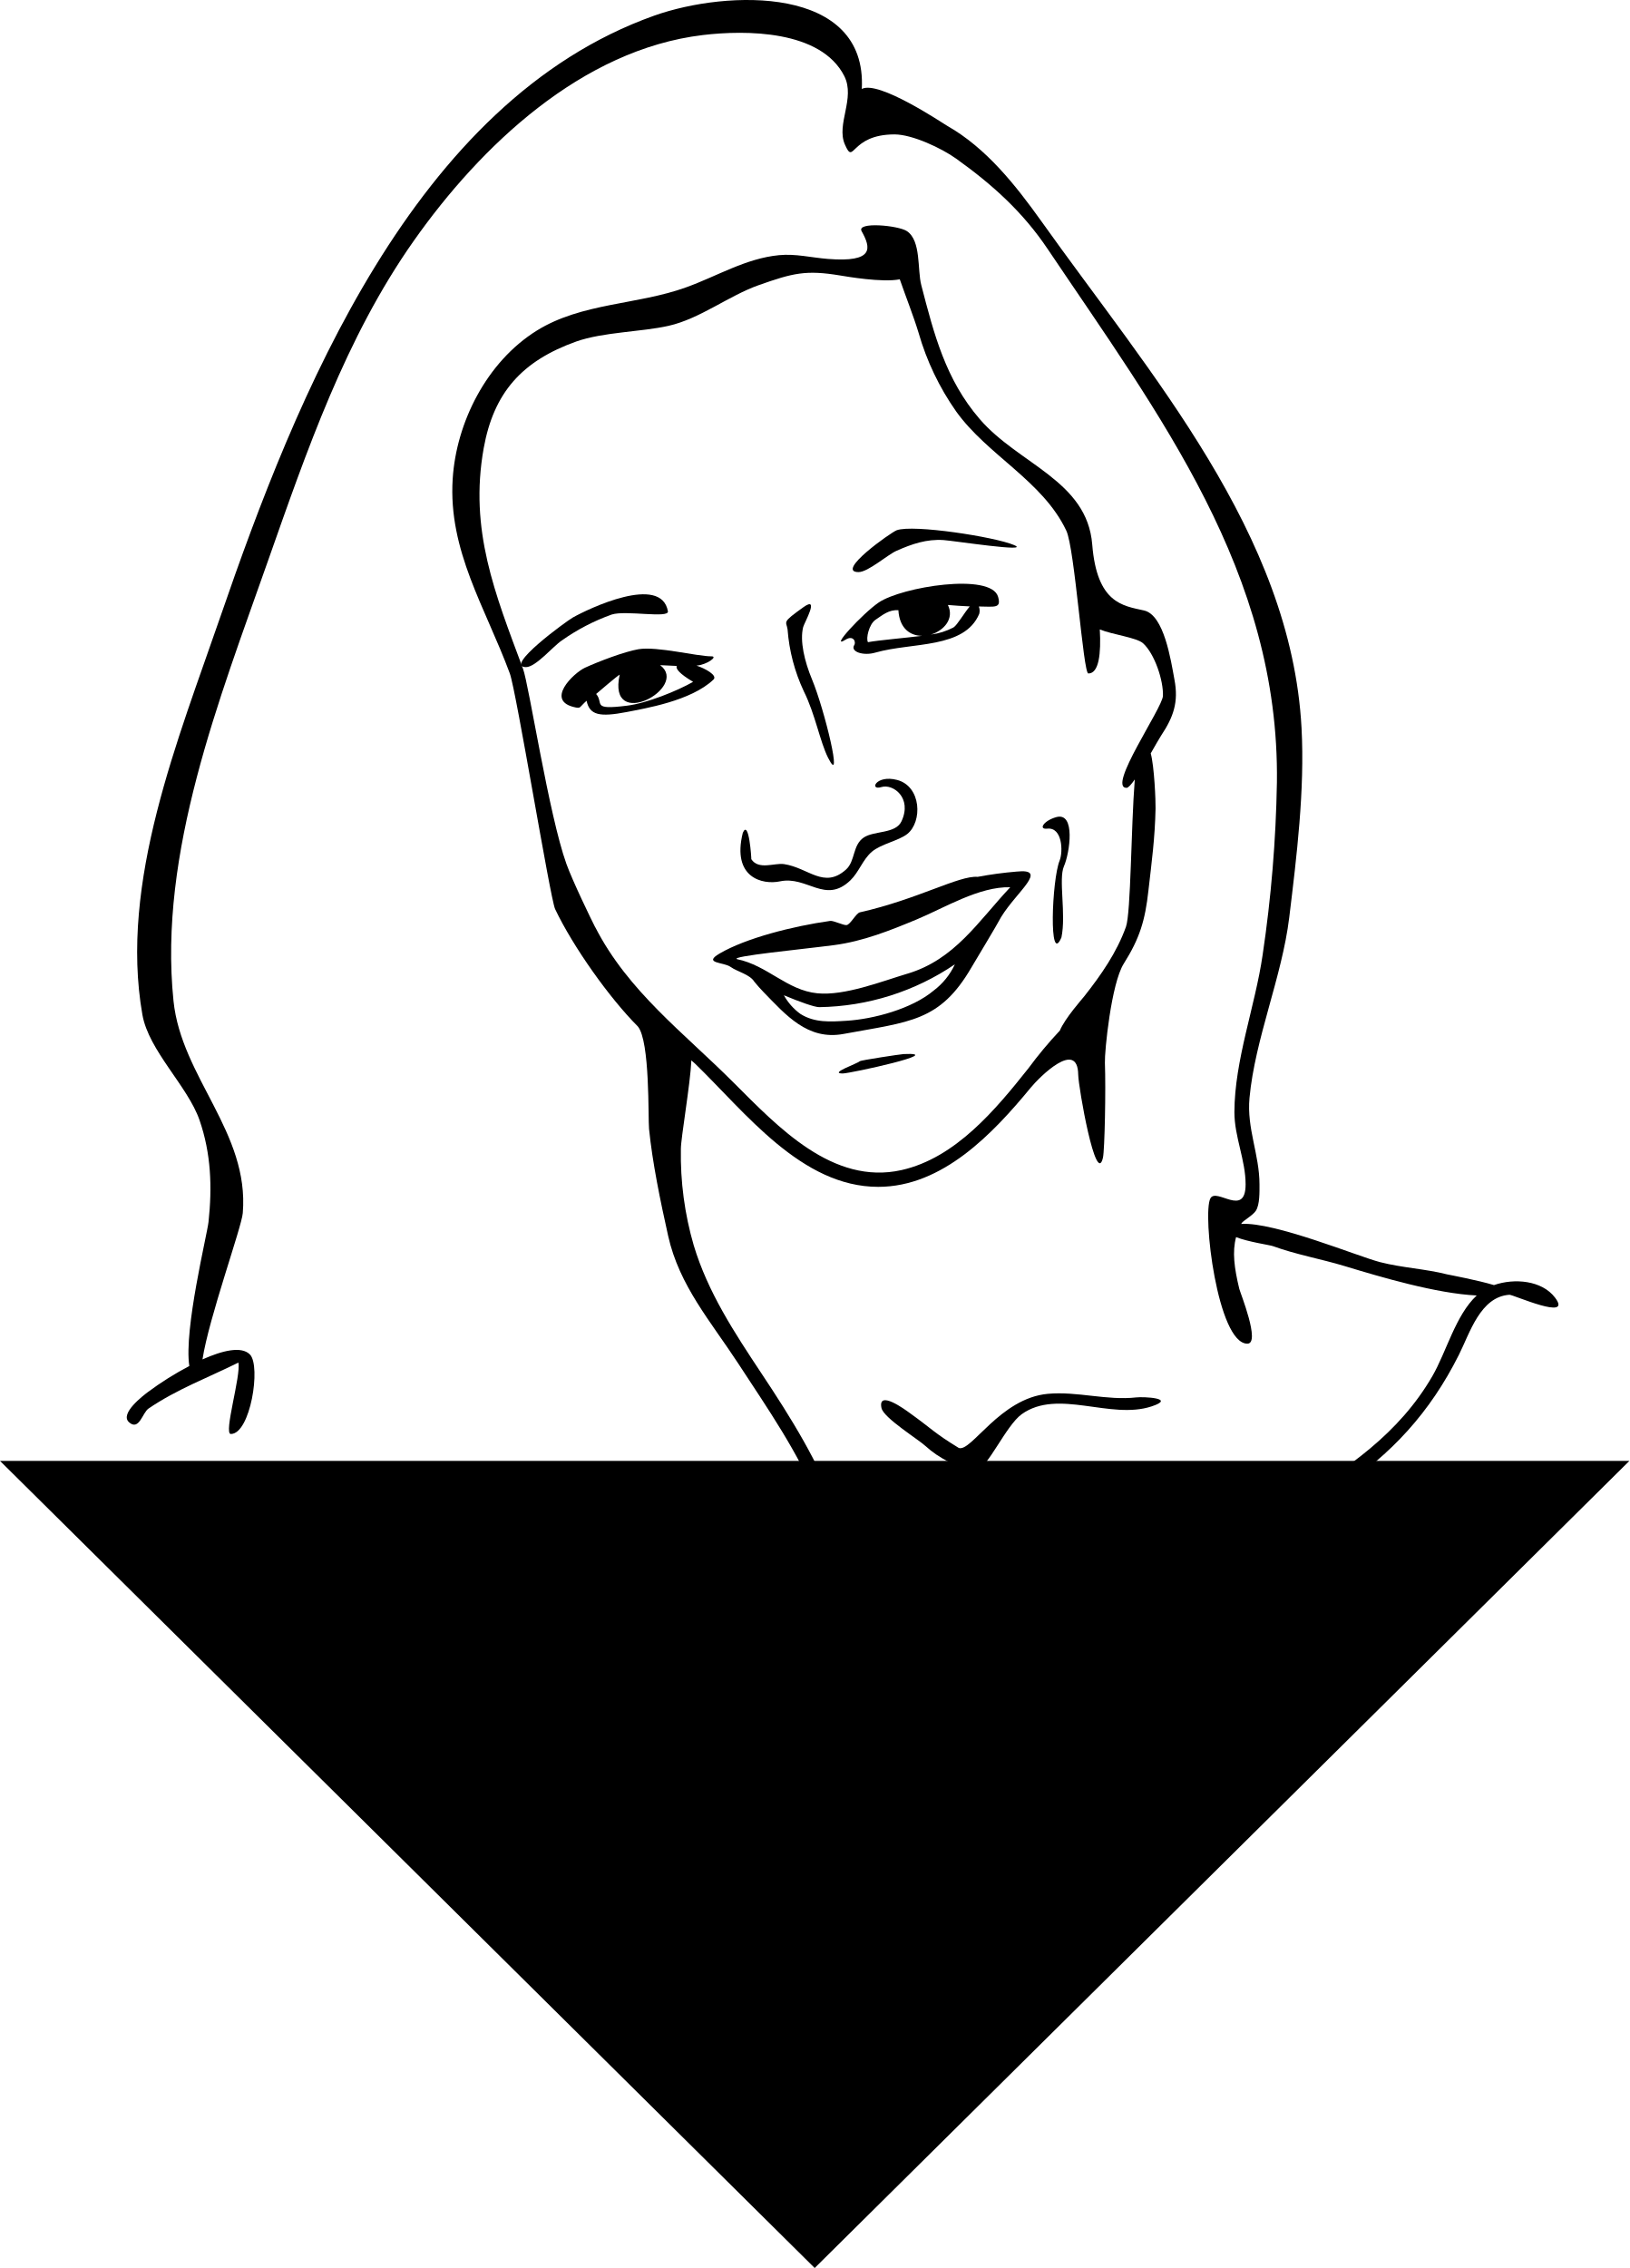
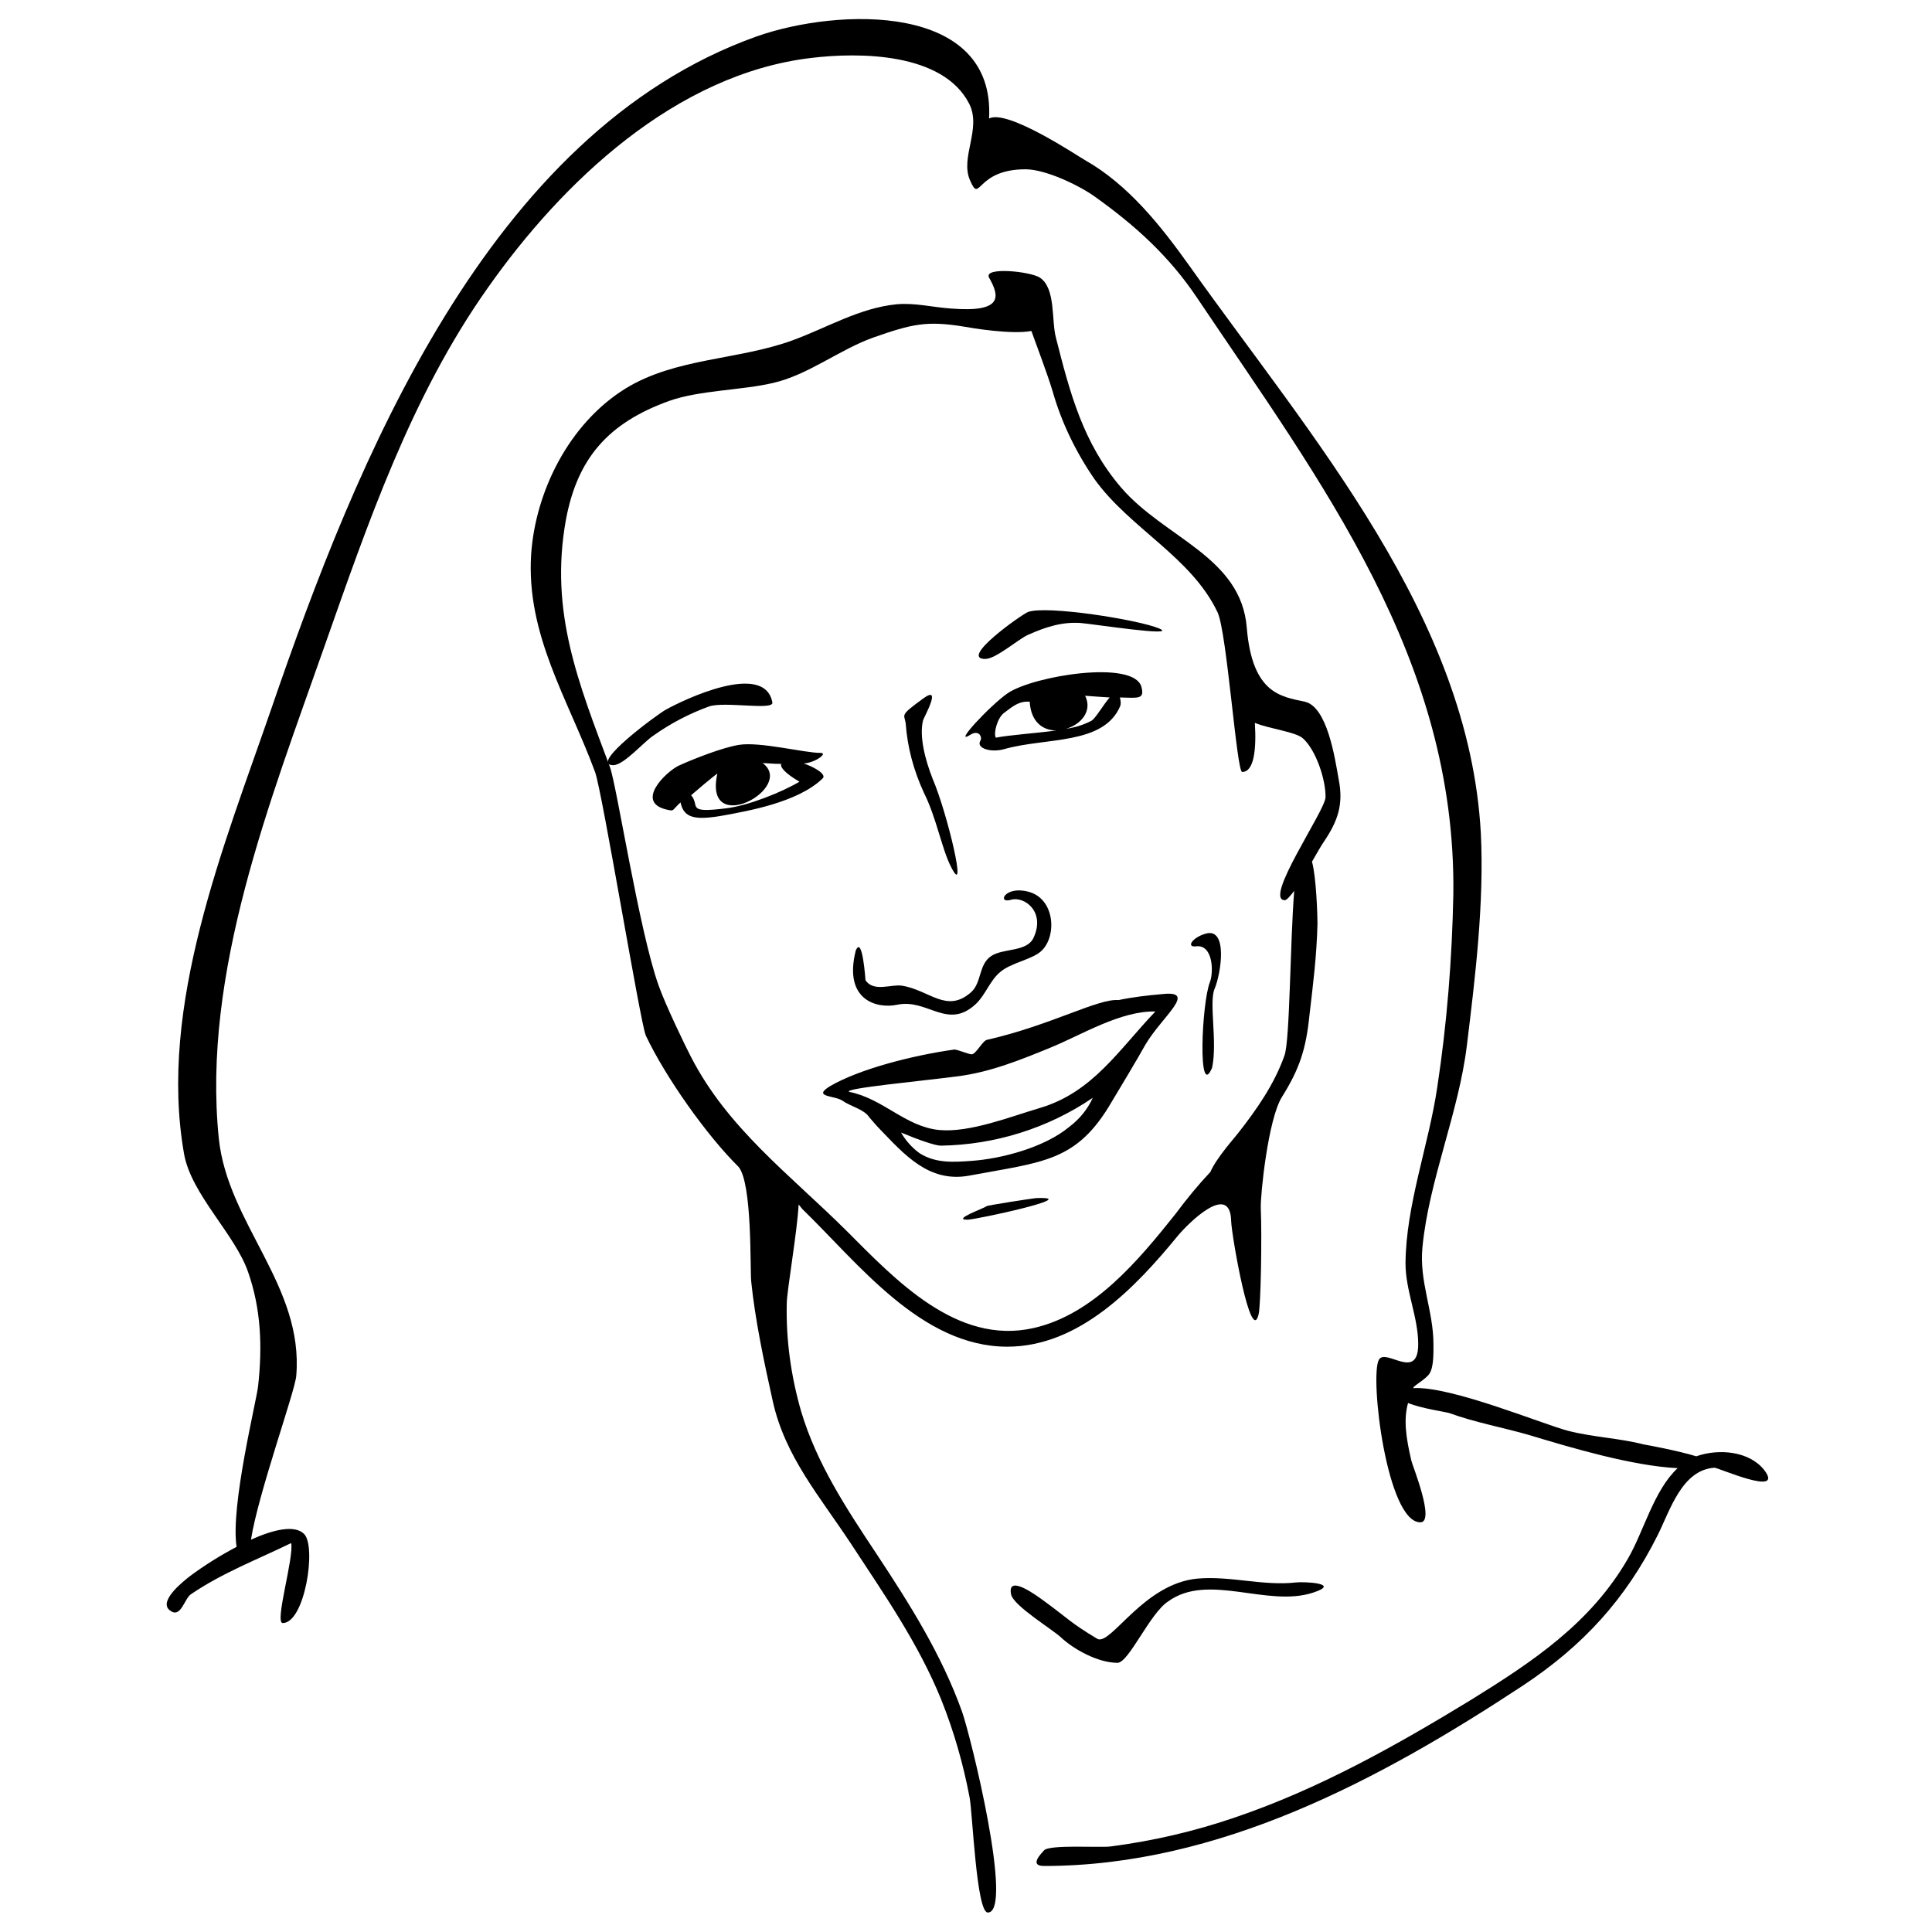
- <svg xmlns="http://www.w3.org/2000/svg" viewBox="0 0 456.5 635.33">
-   <polygon points="228.25 635.33 114.13 522.28 0 409.24 228.25 409.24 456.5 409.24 342.38 522.28 228.25 635.33" class="fill-white" />
-   <path d="M273.71,411.61c-5,0-11-3.38-14.25-6.4-2.13-2-11.93-8-12.5-10.8-1.1-5.27,6.81.61,7.81,1.33,6.62,4.75,6.82,5.57,13.85,9.87,3.46,1.27,11.55-13.92,24.93-15.16,8.29-.76,16.58,1.94,24.83,1,2-.22,11.31.19,4.26,2.52-11.58,3.83-26.25-5.07-36.38,2.18C281.85,399.3,276.62,411.43,273.71,411.61Z" />
-   <path d="M236.1,300.71c-4,0,4.29-2.82,4.78-3.44.19-.24,11.25-1.94,12.31-2C265.65,294.71,238.19,300.71,236.1,300.71Z" />
-   <path d="M240.54,160.26c-6.67,0,9.11-11.14,10.68-11.72,4.63-1.7,27.54,1.86,32.87,4.14,5.13,2.19-16.88-1.2-19.74-1.39-4.73-.32-8.84,1.08-13.16,3C248.69,155.37,243.21,160.26,240.54,160.26Z" />
-   <path d="M147.37,186.88C141,186.88,158.7,174,160.46,173c4.35-2.46,24.82-12.27,26.67-1.76.36,2.06-11.86-.36-15.75.91a57.71,57.71,0,0,0-14,7.28C155,181,150.11,186.88,147.37,186.88Z" />
-   <path d="M279.64,167.2c-1.92-6.88-27.08-2.78-33.46,1.58-4.5,3.08-14,13.36-9.3,10.42,2.24-1.4,3.08.7,2.4,1.6-1,1.8,2.67,3,6,2,10.35-2.94,24.9-1,29.07-10.84a3.32,3.32,0,0,0-.11-2.07C278.82,169.95,280.55,170.45,279.64,167.2Zm-27.94,3.73c.31,5.2,3.4,7.2,6.66,7.18-4.59.59-12.08,1.21-15.18,1.78-.63-1,.29-5,2.08-6.25C247.37,172.21,249,170.79,251.7,170.92Zm15.45,4.83a18.91,18.91,0,0,1-6.36,2c3.68-1.1,6.65-4.49,4.78-8.29,1.85.15,4,.31,6.13.4C270.1,171.74,268.19,175.12,267.15,175.75Z" />
-   <path d="M232,212.27c-2.29-4.57-3.58-12.15-6.78-18.59a49.47,49.47,0,0,1-4.57-17.38c-.36-2.37-1.74-1.79,4.44-6.21,4.67-3.34.27,4.33-.06,5.55-1,3.91.39,9.69,2.48,14.7C231,198.7,236.39,221,232,212.27Z" />
-   <path d="M195.13,186.46c3-.25,6.11-2.62,4.2-2.6-4.16,0-15.19-2.86-20.44-2-4,.68-11.36,3.51-15,5.19-3.16,1.46-11.48,9.39-2.55,11.14,1.37.27,1-.09,3-1.89.86,4.06,3.67,4.61,11.25,3.16,5-1,18-3.08,24.29-9.08C201.16,189.2,197.48,187.2,195.13,186.46Zm-19.47,11.22c-10.13,1.28-6.38-.66-8.64-3.28,1-.86,5.84-5,6.6-5.42-3.6,16.26,19.68,3.58,11.33-2.65.89,0,2.65.16,4.65.22-.35.76.76,2.19,4.59,4.45C189.8,193.52,181.21,197,175.67,197.68Z" />
-   <path d="M284.77,244.16a106.76,106.76,0,0,0-10.86,1.47c-5.19-.44-16.76,6.28-33,9.94-1.07.24-2.62,3.4-3.72,3.57-.81.13-3.69-1.29-4.58-1.17-10.47,1.47-23.68,4.84-31,9.14-4.79,2.81,1.15,2.37,3.08,3.75s5.38,2.07,6.66,4.16c.8,1,1.72,2,2.58,2.9,6.17,6.32,12.31,13.59,22.38,11.72,18.64-3.45,27-3.43,35.84-18.6,1.44-2.45,7-11.63,8.35-14.18C284.86,249.74,294,243.18,284.77,244.16Zm-23.19,33.33c-6.1,5.12-16.87,8-24.45,8.46-4.46.27-8.86.61-12.88-1.92a16.11,16.11,0,0,1-4.63-5.23c4.51,1.89,8.58,3.33,9.91,3.33a69.51,69.51,0,0,0,38-12A19.48,19.48,0,0,1,261.58,277.49Zm-7.35-4.74C247,274.92,236.65,279,229,278.25c-8.52-.84-14-7.83-22.5-9.56-2.13-.81,18.4-2.78,27.21-3.94,8.15-1.08,15.68-4.1,23.16-7.21,7.73-3.21,17.44-9.23,26.17-9C274,258.17,267.52,268.78,254.23,272.76Z" />
-   <path d="M297.38,262.6c-3.58,8.33-2.7-16.19-.5-21.55,1-2.53.76-9.38-3.47-8.92-2.58.28-1-2.23,2.48-3.22,5.57-1.59,3.8,10.12,2.2,13.74S298.75,256.07,297.38,262.6Z" />
-   <path d="M435.66,363.48c-3.66-4.81-11.38-5.49-17.1-3.49-4.4-1.34-12.4-2.85-13.11-3-6.13-1.56-12.64-1.84-18.83-3.44S357,342.23,347.75,342.86l.12-.22c.38-.67,3.16-2.17,4-3.5,1.1-1.74,1-5.3,1-7.33,0-8.42-3.6-15.66-2.8-24.24,1.55-16.64,9.1-33.86,11.13-50.53,2.1-17.23,4.38-35.77,3.45-53.13-2.92-54.4-42.49-99.19-72.94-142-7.15-10-15.37-20.42-26.26-26.62-1.68-1-19.37-12.87-24-10.37C243-4.14,203.75-2.9,183.27,4.39c-67.43,24-100.38,107-121.42,168.06C50,206.9,33.35,247.19,39.9,284.27c1.78,10.08,12.71,20,16,29.51,3.24,9.35,3.57,18.75,2.52,28.52-.37,3.48-6.95,30.13-5.38,40.36A87.5,87.5,0,0,0,41.37,390c-1.06.82-8,6-5.19,8.44s3.73-2.71,5.44-3.87c7.9-5.39,16.64-8.64,25.17-12.87.77,3.63-4.23,20-2.12,20,5.49,0,8.49-19,5.37-22.25-2.37-2.45-7.75-1.13-13.31,1.36,1.77-11.6,11-37.12,11.29-41,1.87-22.62-17.2-38-19.41-59.42C44.33,238.9,61.53,195.69,75,157.34c10.93-31,21.78-62.7,40.9-89.84,18.78-26.67,47.15-53.62,81-57.68C209,8.37,230,8.42,236.54,21.3c3.16,6.25-2.31,13.49.16,19.15,2.7,6.19,1.31-2.79,13.91-2.8,5,0,13.2,3.88,17.23,6.76,10.23,7.31,18.74,15,25.68,25.34,31.29,46.53,65,90.67,64.23,149.45a370.25,370.25,0,0,1-4,48.3c-2.1,14.45-7.87,29.44-7.91,44.05,0,6.9,3.14,13.41,3.14,20.21,0,9.44-8.18.83-9.86,3.93-2.34,4.28,2,40.71,10.35,40.71,3.78,0-2-14.26-2.26-15.36-1.42-5.86-2-10.39-.9-14.49,3.33,1.34,9.43,2.2,10.37,2.54,6.31,2.31,13.47,3.59,20,5.56,10.14,3.08,25.79,7.72,37.05,8.25-5.92,5.49-8.5,15.82-12.42,22.58-9.36,16.17-23.8,25.88-39.4,35.46-18.72,11.49-38.06,22.27-58.93,29.33a156.73,156.73,0,0,1-31.35,7.28c-2.65.32-15.12-.48-16.55,1-.65.69-3.93,3.87,0,3.87,43.8,0,84.17-21.58,119.83-45.11,15-9.93,25.74-21.67,33.82-37.77,3.07-6.11,6-16.3,14.17-16.84C423.94,362.66,440.8,370.23,435.66,363.48Z" />
-   <path d="M194.78,298c14,13.55,29.74,34.47,51.27,34.47,18,0,32.11-14.89,42.72-27.78,2.51-3.05,13.16-13.65,13.31-3.67.06,3.62,5,31.62,6.93,23.3.49-2.08.83-19.14.55-26.62-.12-3.14,1.78-22.19,5.27-27.73,4.48-7.11,6-12.1,6.92-20.48.94-8.21,1.83-14.75,2-23,.05-2.07-.34-11.77-1.35-15.45,1.29-2.24,2.39-4.2,2.92-5,3.45-5.19,4.93-9.37,3.72-15.68-1-5.41-2.89-18.09-8.52-19.35-5.94-1.32-13.19-2-14.51-18.47-1.43-17.92-20.56-22.42-31.53-35.15-9.55-11.09-12.79-23.74-16.37-37.54-1.13-4.35,0-12.38-4-15.09-2.42-1.64-14.22-2.71-12.71,0,2.62,4.69,3.63,8.82-9.49,7.77-4.65-.37-9-1.5-13.65-1.05-9.36.91-17.32,5.88-26,9-13.6,4.94-29.24,4.3-41.82,12.1-14.15,8.78-22.61,25.84-23.61,41.55-1.29,20.17,9.2,36.11,16,54.51,1.8,4.83,11.3,63,12.69,66,5,10.54,15.28,25,23.17,32.88,3.47,4.1,2.86,25.8,3.15,28.71.95,9.46,3.14,20.05,5.36,30,3.11,13.92,11.92,23.92,19.65,35.75,8.25,12.64,16.85,24.93,22.55,39a127.49,127.49,0,0,1,7.09,24.51c.72,3.85,1.65,28.8,4.59,28.8,6.54,0-4.19-44.06-6.46-50.34-5.13-14.19-13-26.77-21.32-39.28-7.5-11.31-15-22.69-18.94-35.82a90.76,90.76,0,0,1-3.6-27c0-3.07,2.64-18.12,2.94-24.81Zm-28-38.2c-1.14-2.22-6.33-12.92-8.09-17.8-4.92-13.68-10.5-50.23-12.17-54.7-7.82-21-15.11-38.81-11-61.77,2.81-15.51,10.65-24.4,25.92-29.86C169,93,179.63,93,187.32,91.27c8.86-2,16.84-8.44,25.35-11.43,9.46-3.33,13.1-4.27,22.72-2.67,1.69.28,11.85,2.05,16.7,1.07,1.65,4.76,3.91,10.48,5.27,15a73.54,73.54,0,0,0,10.51,22c8.85,12.35,24.29,19.47,30.88,33.42,2.37,5,4.72,40,6.17,40,3,0,3.58-5.63,3.21-12.34,3.45,1.44,10.33,2.26,12.12,3.88,3.24,2.93,5.74,10.45,5.57,14.74-.14,3.42-15.72,25.76-10.19,25.76.47,0,1.31-.94,2.3-2.35-1.06,13.43-1.08,37.38-2.47,41.27-2.57,7.19-7,13.54-11.69,19.48-.54.69-5.38,6.12-6.84,9.6a115.44,115.44,0,0,0-8.8,10.56c-9.17,11.55-20.42,25.12-35.55,28.51-19.27,4.32-34.66-12.15-47-24.45C191.61,289.31,176,277.75,166.79,259.77Z" />
-   <path d="M208.11,233.3c-3.13,12.6,5.52,14.63,10.43,13.59,7.6-1.61,12.66,6.47,19.69-.26,2.42-2.32,3.46-5.8,6-8s7.52-3.09,9.95-5c4.3-3.4,4-13.36-2.85-15.15-5.93-1.54-7.9,3.07-4.39,2,3.24-1,8.71,3,5.63,9.59-1.67,3.56-7.63,2.58-10.57,4.54-3.19,2.14-2.32,6.61-5,9-6.16,5.49-10.5-.53-17.35-1.55-2.67-.39-7.11,1.74-9.16-1.38C210.56,240.77,209.85,229.27,208.11,233.3Z" />
+ <svg xmlns="http://www.w3.org/2000/svg" viewBox="0 0 456.5 456.5">
+   <path d="M264.1 392.9c-4.7 0-10.4-3.2-13.4-6-2-1.9-11.3-7.5-11.8-10.2-1-5 6.4.6 7.4 1.3 6.2 4.5 6.4 5.3 13.1 9.3 3.3 1.2 10.9-13.1 23.5-14.3 7.8-.7 15.6 1.8 23.4.9 1.9-.2 10.7.2 4 2.4-10.9 3.6-24.8-4.8-34.3 2.1-4.3 2.8-9.2 14.3-11.9 14.5zM228.6 288.2c-3.8 0 4-2.7 4.5-3.2.2-.2 10.6-1.8 11.6-1.9 11.8-.5-14.2 5.1-16.1 5.1zM232.8 155.7c-6.3 0 8.6-10.5 10.1-11.1 4.4-1.6 26 1.8 31 3.9 4.8 2.1-15.9-1.1-18.6-1.3-4.5-.3-8.3 1-12.4 2.8-2.4 1.1-7.6 5.7-10.1 5.7zM144.9 180.8c-6 0 10.7-12.2 12.4-13.1 4.1-2.3 23.4-11.6 25.2-1.7.3 1.9-11.2-.3-14.9.9-4.7 1.7-9.1 4-13.2 6.9-2.3 1.5-7 7-9.5 7zM269.7 162.3c-1.8-6.5-25.6-2.6-31.6 1.5-4.2 2.9-13.2 12.6-8.8 9.8 2.1-1.3 2.9.7 2.3 1.5-.9 1.7 2.5 2.8 5.7 1.9 9.8-2.8 23.5-.9 27.4-10.2.2-.6.1-1.3-.1-2 4.3.1 5.9.5 5.1-2.5zm-26.4 3.5c.3 4.9 3.2 6.8 6.3 6.8-4.3.6-11.4 1.1-14.3 1.7-.6-.9.3-4.7 2-5.9 1.9-1.4 3.4-2.8 6-2.6zm14.6 4.5c-1.9 1-3.9 1.6-6 1.9 3.5-1 6.3-4.2 4.5-7.8 1.7.1 3.8.3 5.8.4-1.5 1.7-3.3 4.9-4.3 5.5zM224.7 204.8c-2.2-4.3-3.4-11.5-6.4-17.5-2.4-5.2-3.9-10.7-4.3-16.4-.3-2.2-1.6-1.7 4.2-5.9 4.4-3.2.3 4.1-.1 5.2-.9 3.7.4 9.1 2.3 13.9 3.4 7.9 8.4 28.9 4.3 20.7zM189.9 180.4c2.8-.2 5.8-2.5 4-2.5-3.9 0-14.3-2.7-19.3-1.9-3.8.6-10.7 3.3-14.2 4.9-3 1.4-10.8 8.9-2.4 10.5 1.3.3.9-.1 2.8-1.8.8 3.8 3.5 4.3 10.6 3 4.7-.9 17-2.9 22.9-8.6 1.3-1-2.2-2.9-4.4-3.6zM171.5 191c-9.6 1.2-6-.6-8.2-3.1.9-.8 5.5-4.7 6.2-5.1-3.4 15.3 18.6 3.4 10.7-2.5.8 0 2.5.2 4.4.2-.3.7.7 2.1 4.3 4.2-4 2.4-12.1 5.7-17.4 6.3zM274.5 234.9c-3.4.3-6.9.7-10.2 1.4-4.9-.4-15.8 5.9-31.1 9.4-1 .2-2.5 3.2-3.5 3.4-.8.1-3.5-1.2-4.3-1.1-9.9 1.4-22.3 4.6-29.2 8.6-4.5 2.7 1.1 2.2 2.9 3.5 1.8 1.3 5.1 2 6.3 3.9.8.9 1.6 1.9 2.4 2.7 5.8 6 11.6 12.8 21.1 11.1 17.6-3.3 25.5-3.2 33.8-17.5 1.4-2.3 6.6-11 7.9-13.4 4-6.8 12.6-13 3.9-12zm-21.9 31.4c-5.8 4.8-15.9 7.5-23.1 8-4.2.3-8.4.6-12.2-1.8-1.8-1.3-3.3-3-4.4-4.9 4.3 1.8 8.1 3.1 9.4 3.1 12.8-.2 25.3-4.1 35.9-11.3-1.2 2.7-3.2 5.1-5.6 6.9zm-6.9-4.5c-6.8 2-16.6 5.9-23.8 5.2-8-.8-13.2-7.4-21.2-9-2-.8 17.4-2.6 25.7-3.7 7.7-1 14.8-3.9 21.9-6.8 7.3-3 16.5-8.7 24.7-8.5-8.7 9.1-14.8 19.1-27.3 22.8zM286.4 252.3c-3.4 7.9-2.5-15.3-.5-20.3.9-2.4.7-8.9-3.3-8.4-2.4.3-.9-2.1 2.3-3 5.3-1.5 3.6 9.5 2.1 13-1.4 3.3.7 12.5-.6 18.7z" />
+   <path d="M416.9 347.4c-3.5-4.5-10.7-5.2-16.1-3.3-4.2-1.3-11.7-2.7-12.4-2.8-5.8-1.5-11.9-1.7-17.8-3.2s-27.9-10.7-36.7-10.1l.1-.2c.4-.6 3-2 3.8-3.3 1-1.6.9-5 .9-6.9 0-7.9-3.4-14.8-2.6-22.9 1.5-15.7 8.6-31.9 10.5-47.7 2-16.3 4.1-33.7 3.3-50.1-2.8-51.3-40.1-93.6-68.8-134-6.7-9.4-14.5-19.3-24.8-25.1-1.6-.9-18.3-12.1-22.6-9.8C235.2.6 198.1 1.8 178.8 8.6 115.1 31.3 84 109.6 64.2 167.2 53 199.7 37.3 237.7 43.5 272.7c1.7 9.5 12 18.9 15.1 27.8 3.1 8.8 3.4 17.7 2.4 26.9-.3 3.3-6.6 28.4-5.1 38.1-3.8 2-7.5 4.3-11 6.9-1 .8-7.5 5.7-4.9 8 2.7 2.3 3.5-2.6 5.1-3.7 7.5-5.1 15.7-8.2 23.7-12.1.7 3.4-4 18.9-2 18.9 5.2 0 8-17.9 5.1-21-2.2-2.3-7.3-1.1-12.6 1.3 1.7-10.9 10.4-35 10.7-38.7 1.8-21.3-16.2-35.9-18.3-56.1-4-39.1 12.2-79.9 24.9-116.1 10.3-29.2 20.5-59.2 38.6-84.8 17.7-25.2 44.5-50.6 76.4-54.4 11.4-1.4 31.2-1.3 37.4 10.8 3 5.9-2.2 12.7.2 18.1 2.5 5.8 1.2-2.6 13.1-2.6 4.7 0 12.5 3.7 16.3 6.4 9.7 6.9 17.7 14.2 24.2 23.9 29.5 43.9 61.3 85.5 60.6 141-.3 15.3-1.5 30.5-3.8 45.6-2 13.6-7.4 27.8-7.5 41.6 0 6.5 3 12.7 3 19.1 0 8.9-7.7.8-9.3 3.7-2.2 4 1.9 38.4 9.8 38.4 3.6 0-1.9-13.5-2.1-14.5-1.3-5.5-1.9-9.8-.8-13.7 3.1 1.3 8.9 2.1 9.8 2.4 6 2.2 12.7 3.4 18.9 5.2 9.6 2.9 24.3 7.3 35 7.8-5.6 5.2-8 14.9-11.7 21.3-8.8 15.3-22.5 24.4-37.2 33.5-17.7 10.8-35.9 21-55.6 27.7-9.6 3.3-19.5 5.6-29.6 6.9-2.5.3-14.3-.5-15.6.9-.6.7-3.7 3.7 0 3.7 41.3 0 79.4-20.4 113.1-42.6 14.2-9.4 24.3-20.4 31.9-35.6 2.9-5.8 5.7-15.4 13.4-15.9.7-.1 16.6 7 11.8.6z" />
+   <path d="M189.6 285.7c13.2 12.8 28.1 32.5 48.4 32.5 17 0 30.3-14 40.3-26.2 2.4-2.9 12.4-12.9 12.6-3.5.1 3.4 4.7 29.8 6.5 22 .5-2 .8-18.1.5-25.1-.1-3 1.7-20.9 5-26.2 4.2-6.7 5.7-11.4 6.5-19.3.9-7.7 1.7-13.9 1.9-21.7 0-2-.3-11.1-1.3-14.6 1.2-2.1 2.3-4 2.8-4.7 3.3-4.9 4.7-8.8 3.5-14.8-.9-5.1-2.7-17.1-8-18.3-5.6-1.2-12.4-1.9-13.7-17.4-1.3-16.9-19.4-21.2-29.7-33.2-9-10.5-12.1-22.4-15.4-35.4-1.1-4.1 0-11.7-3.8-14.2-2.3-1.5-13.4-2.6-12 0 2.5 4.4 3.4 8.3-9 7.3-4.4-.3-8.5-1.4-12.9-1-8.8.9-16.3 5.5-24.5 8.5-12.8 4.7-27.6 4.1-39.5 11.4-13.4 8.3-21.3 24.4-22.3 39.2-1.2 19 8.7 34.1 15.1 51.4 1.7 4.6 10.7 59.4 12 62.3 4.7 9.9 14.4 23.6 21.9 31 3.3 3.9 2.7 24.3 3 27.1.9 8.9 3 18.9 5.1 28.3 2.9 13.1 11.2 22.6 18.5 33.7 7.8 11.9 15.9 23.5 21.3 36.8 3 7.5 5.2 15.2 6.7 23.1.7 3.6 1.6 27.2 4.3 27.2 6.2 0-4-41.6-6.1-47.5-4.8-13.4-12.3-25.3-20.1-37.1-7.1-10.7-14.2-21.4-17.9-33.8-2.4-8.3-3.6-16.9-3.4-25.5 0-2.9 2.5-17.1 2.8-23.4l.9 1.1zm-26.4-36.1c-1.1-2.1-6-12.2-7.6-16.8-4.6-12.9-9.9-47.4-11.5-51.6-7.4-19.8-14.3-36.6-10.4-58.3 2.7-14.6 10-23 24.5-28.2 7.1-2.5 17.2-2.5 24.4-4.2 8.4-1.9 15.9-8 23.9-10.8 8.9-3.1 12.4-4 21.4-2.5 1.6.3 11.2 1.9 15.8 1 1.6 4.5 3.7 9.9 5 14.2 2.1 7.4 5.5 14.4 9.9 20.8 8.4 11.7 22.9 18.4 29.1 31.5 2.2 4.7 4.5 37.7 5.8 37.7 2.8 0 3.4-5.3 3-11.6 3.3 1.4 9.7 2.1 11.4 3.7 3.1 2.8 5.4 9.9 5.3 13.9-.1 3.2-14.8 24.3-9.6 24.3.4 0 1.2-.9 2.2-2.2-1 12.7-1 35.3-2.3 38.9-2.4 6.8-6.6 12.8-11 18.4-.5.7-5.1 5.8-6.5 9.1-3 3.2-5.7 6.5-8.3 10-8.7 10.9-19.3 23.7-33.5 26.9-18.2 4.1-32.7-11.5-44.3-23.1-13.3-13.2-28-24.1-36.7-41.1z" />
+   <path d="M202.2 224.6c-3 11.9 5.2 13.8 9.8 12.8 7.2-1.5 11.9 6.1 18.6-.2 2.3-2.2 3.3-5.5 5.7-7.5 2.4-2.1 7.1-2.9 9.4-4.7 4.1-3.2 3.8-12.6-2.7-14.3-5.6-1.5-7.5 2.9-4.1 1.9 3.1-.9 8.2 2.8 5.3 9-1.6 3.4-7.2 2.4-10 4.3-3 2-2.2 6.2-4.7 8.5-5.8 5.2-9.9-.5-16.4-1.5-2.5-.4-6.7 1.6-8.6-1.3 0 .1-.7-10.8-2.3-7z" />
</svg>
